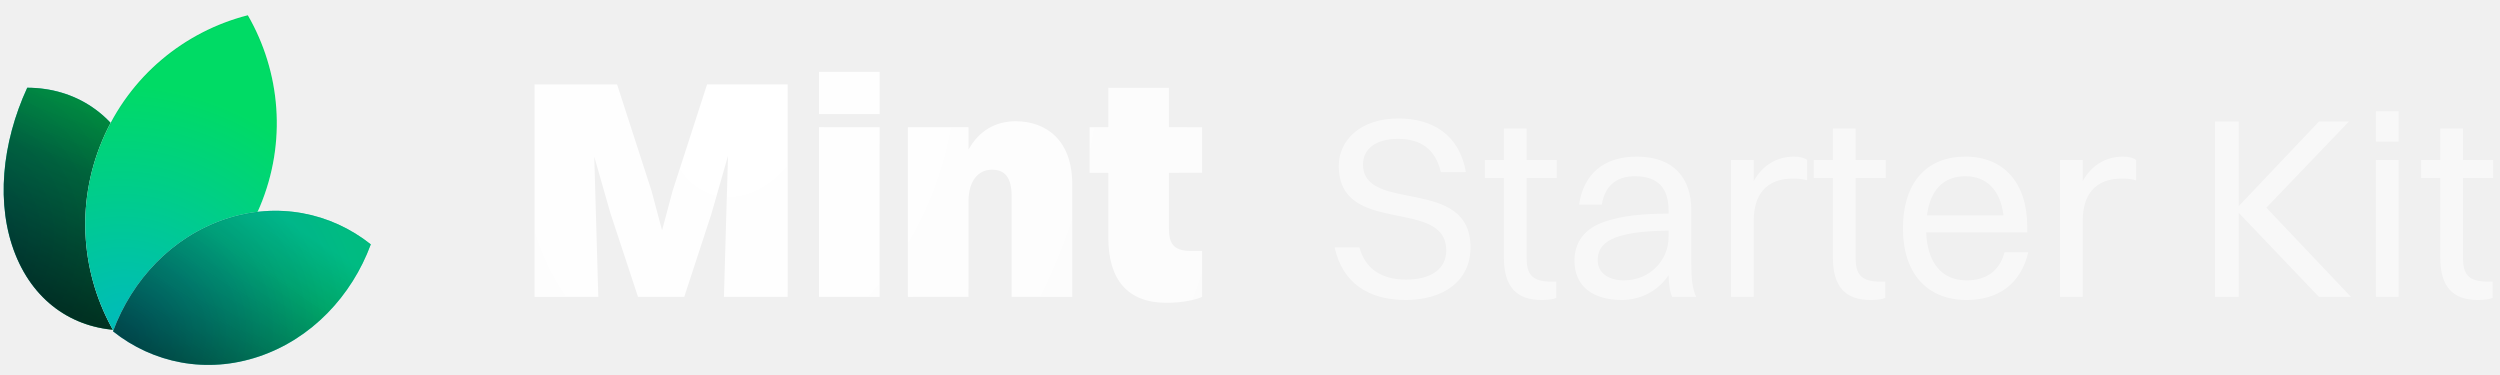
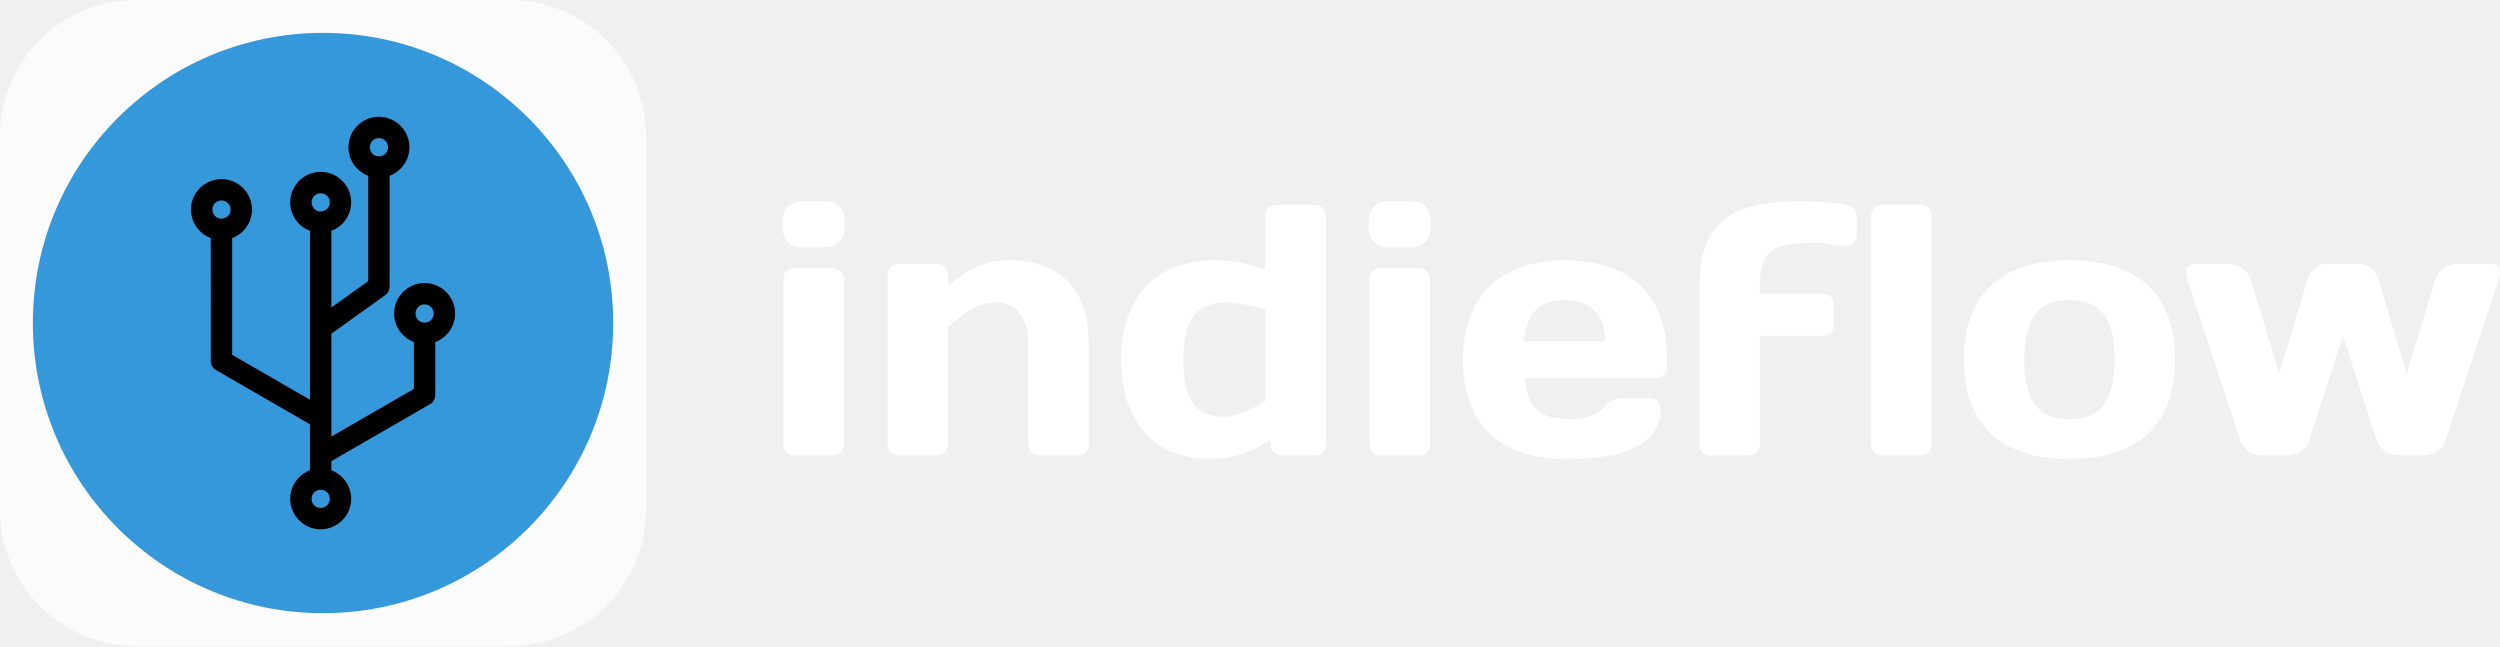
- <svg xmlns="http://www.w3.org/2000/svg" width="160" height="24" viewBox="0 0 160 24" fill="none">
-   <path d="M7.953 21.139C4.896 21.13 2.255 19.458 0.987 16.29C-0.28 13.121 0.109 9.163 1.744 5.615C4.801 5.624 7.442 7.296 8.71 10.465C9.977 13.633 9.588 17.591 7.953 21.139Z" fill="white" />
-   <path d="M7.953 21.139C4.896 21.13 2.255 19.458 0.987 16.29C-0.28 13.121 0.109 9.163 1.744 5.615C4.801 5.624 7.442 7.296 8.71 10.465C9.977 13.633 9.588 17.591 7.953 21.139Z" fill="url(#paint0_radial_115_109)" />
-   <path d="M7.953 21.139C4.896 21.13 2.255 19.458 0.987 16.29C-0.28 13.121 0.109 9.163 1.744 5.615C4.801 5.624 7.442 7.296 8.71 10.465C9.977 13.633 9.588 17.591 7.953 21.139Z" fill="black" fill-opacity="0.5" style="mix-blend-mode:hard-light" />
-   <path d="M7.953 21.139C4.896 21.13 2.255 19.458 0.987 16.29C-0.28 13.121 0.109 9.163 1.744 5.615C4.801 5.624 7.442 7.296 8.71 10.465C9.977 13.633 9.588 17.591 7.953 21.139Z" fill="url(#paint1_linear_115_109)" fill-opacity="0.5" style="mix-blend-mode:hard-light" />
-   <path d="M7.935 21.111C4.897 21.096 2.274 19.431 1.013 16.279C-0.248 13.124 0.136 9.182 1.762 5.643C4.8 5.659 7.423 7.324 8.684 10.476C9.945 13.63 9.561 17.572 7.935 21.111Z" stroke="url(#paint2_linear_115_109)" stroke-opacity="0.05" stroke-width="0.056" />
-   <path d="M7.31 21.257C11.354 20.221 14.884 17.375 16.628 13.236C18.373 9.097 17.945 4.587 15.86 0.976C11.816 2.012 8.287 4.858 6.542 8.998C4.797 13.137 5.225 17.646 7.31 21.257Z" fill="white" />
-   <path d="M7.31 21.257C11.354 20.221 14.884 17.375 16.628 13.236C18.373 9.097 17.945 4.587 15.86 0.976C11.816 2.012 8.287 4.858 6.542 8.998C4.797 13.137 5.225 17.646 7.31 21.257Z" fill="url(#paint3_radial_115_109)" />
-   <path d="M16.602 13.225C14.864 17.349 11.351 20.187 7.324 21.225C5.253 17.624 4.829 13.132 6.568 9.009C8.306 4.885 11.819 2.047 15.846 1.009C17.918 4.61 18.341 9.101 16.602 13.225Z" stroke="url(#paint4_linear_115_109)" stroke-opacity="0.05" stroke-width="0.056" />
-   <path d="M7.234 21.207C9.789 23.237 13.21 23.951 16.577 22.814C19.944 21.677 22.506 18.945 23.73 15.638C21.175 13.608 17.754 12.894 14.387 14.031C11.02 15.168 8.458 17.901 7.234 21.207Z" fill="white" />
-   <path d="M7.234 21.207C9.789 23.237 13.21 23.951 16.577 22.814C19.944 21.677 22.506 18.945 23.73 15.638C21.175 13.608 17.754 12.894 14.387 14.031C11.02 15.168 8.458 17.901 7.234 21.207Z" fill="url(#paint5_radial_115_109)" />
-   <path d="M7.234 21.207C9.789 23.237 13.21 23.951 16.577 22.814C19.944 21.677 22.506 18.945 23.73 15.638C21.175 13.608 17.754 12.894 14.387 14.031C11.02 15.168 8.458 17.901 7.234 21.207Z" fill="black" fill-opacity="0.2" style="mix-blend-mode:hard-light" />
-   <path d="M7.234 21.207C9.789 23.237 13.21 23.951 16.577 22.814C19.944 21.677 22.506 18.945 23.73 15.638C21.175 13.608 17.754 12.894 14.387 14.031C11.02 15.168 8.458 17.901 7.234 21.207Z" fill="url(#paint6_linear_115_109)" fill-opacity="0.5" style="mix-blend-mode:hard-light" />
-   <path d="M16.568 22.787C13.218 23.918 9.814 23.212 7.267 21.198C8.492 17.907 11.044 15.189 14.396 14.058C17.747 12.927 21.15 13.633 23.697 15.648C22.472 18.938 19.92 21.656 16.568 22.787Z" stroke="url(#paint7_linear_115_109)" stroke-opacity="0.05" stroke-width="0.056" />
-   <path d="M34.212 19V5.4H39.492L41.692 12.2L42.372 14.74L43.052 12.2L45.252 5.4H50.412V19H46.332L46.592 9.98L45.532 13.68L43.792 19H40.832L39.052 13.6L38.032 10.02L38.292 19H34.212ZM52.416 7.3V4.6H56.295V7.3H52.416ZM52.416 19V8.14H56.295V19H52.416ZM58.104 19V8.14H61.984V9.58C62.664 8.34 63.744 7.76 65.004 7.76C66.964 7.76 68.624 8.98 68.624 11.78V19H64.744V12.56C64.744 11.34 64.304 10.86 63.484 10.86C62.604 10.86 61.984 11.58 61.984 12.88V19H58.104ZM70.933 15.22V11.06H69.733V8.14H70.933V5.62H74.813V8.14H76.933V11.06H74.813V14.6C74.813 15.5 75.033 16.06 76.213 16.06H76.933V19C76.493 19.2 75.673 19.38 74.653 19.38C72.153 19.38 70.933 17.88 70.933 15.22Z" fill="url(#paint8_radial_115_109)" />
-   <path d="M87.232 10.519C87.232 13.687 94.112 11.229 94.112 15.832C94.112 17.994 92.364 19.198 89.971 19.198C87.562 19.198 85.912 18.093 85.417 15.832H87.001C87.364 17.169 88.371 17.895 89.987 17.895C91.671 17.895 92.561 17.152 92.561 16.03C92.561 12.598 85.681 15.155 85.681 10.618C85.681 9.001 87.034 7.582 89.509 7.582C91.671 7.582 93.403 8.621 93.816 11.014H92.215C91.868 9.529 90.912 8.886 89.476 8.886C88.057 8.886 87.232 9.529 87.232 10.519ZM96.25 16.476V11.393H95.029V10.239H96.25V8.226H97.702V10.239H99.632V11.393H97.702V16.476C97.702 17.532 98.015 18.026 99.302 18.026H99.599V19.066C99.434 19.148 99.071 19.198 98.659 19.198C97.025 19.198 96.25 18.323 96.25 16.476ZM102.516 13.093H101.064C101.345 11.162 102.615 10.024 104.76 10.024C107.103 10.024 108.242 11.393 108.242 13.44V16.888C108.242 17.895 108.324 18.521 108.555 19H107.021C106.856 18.654 106.806 18.142 106.79 17.614C106.047 18.72 104.859 19.198 103.803 19.198C101.988 19.198 100.767 18.357 100.767 16.69C100.767 15.486 101.427 14.611 102.714 14.182C103.902 13.786 105.107 13.687 106.79 13.671V13.473C106.79 12.053 106.13 11.278 104.628 11.278C103.374 11.278 102.698 11.971 102.516 13.093ZM102.252 16.657C102.252 17.465 102.929 17.944 103.952 17.944C105.569 17.944 106.79 16.674 106.79 15.172V14.759C103.061 14.793 102.252 15.585 102.252 16.657ZM110.787 19V10.239H112.239V11.591C112.833 10.519 113.774 10.024 114.83 10.024C115.176 10.024 115.49 10.107 115.655 10.239V11.542C115.407 11.46 115.094 11.427 114.747 11.427C112.998 11.427 112.239 12.515 112.239 14.1V19H110.787ZM117.305 16.476V11.393H116.084V10.239H117.305V8.226H118.757V10.239H120.688V11.393H118.757V16.476C118.757 17.532 119.071 18.026 120.358 18.026H120.655V19.066C120.49 19.148 120.127 19.198 119.714 19.198C118.081 19.198 117.305 18.323 117.305 16.476ZM129.809 16.145C129.33 18.192 127.862 19.198 125.865 19.198C123.324 19.198 121.79 17.482 121.79 14.627C121.79 11.658 123.324 10.024 125.783 10.024C128.258 10.024 129.743 11.723 129.743 14.512V14.875H123.275C123.357 16.838 124.281 17.944 125.865 17.944C127.103 17.944 127.977 17.35 128.291 16.145H129.809ZM125.783 11.278C124.38 11.278 123.539 12.152 123.324 13.786H128.225C128.027 12.169 127.152 11.278 125.783 11.278ZM131.843 19V10.239H133.295V11.591C133.889 10.519 134.829 10.024 135.885 10.024C136.232 10.024 136.545 10.107 136.71 10.239V11.542C136.463 11.46 136.149 11.427 135.803 11.427C134.054 11.427 133.295 12.515 133.295 14.1V19H131.843ZM141.763 19V7.78H143.281V13.192L148.413 7.78H150.327L145.047 13.291L150.459 19H148.413L143.281 13.621V19H141.763ZM152.06 9.067V7.12H153.512V9.067H152.06ZM152.06 19V10.239H153.512V19H152.06ZM156.178 16.476V11.393H154.957V10.239H156.178V8.226H157.63V10.239H159.56V11.393H157.63V16.476C157.63 17.532 157.943 18.026 159.23 18.026H159.527V19.066C159.362 19.148 158.999 19.198 158.587 19.198C156.953 19.198 156.178 18.323 156.178 16.476Z" fill="white" fill-opacity="0.55" />
-   <defs>
-     <radialGradient id="paint0_radial_115_109" cx="0" cy="0" r="1" gradientUnits="userSpaceOnUse" gradientTransform="translate(-3.00503 15.023) rotate(-10.029) scale(17.9572 17.784)">
-       <stop stop-color="#00B0BB" />
-       <stop offset="1" stop-color="#00DB65" />
-     </radialGradient>
-     <linearGradient id="paint1_linear_115_109" x1="7.39" y1="4.813" x2="1.63" y2="18.689" gradientUnits="userSpaceOnUse">
-       <stop stop-color="#18E299" />
-       <stop offset="1" />
-     </linearGradient>
-     <linearGradient id="paint2_linear_115_109" x1="7.948" y1="8.016" x2="1.761" y2="18.746" gradientUnits="userSpaceOnUse">
-       <stop />
-       <stop offset="1" stop-opacity="0" />
-     </linearGradient>
-     <radialGradient id="paint3_radial_115_109" cx="0" cy="0" r="1" gradientUnits="userSpaceOnUse" gradientTransform="translate(8.11404 20.8822) rotate(-75.7542) scale(21.6246 23.7772)">
-       <stop stop-color="#00BBBB" />
-       <stop offset="0.713" stop-color="#00DB65" />
-     </radialGradient>
-     <linearGradient id="paint4_linear_115_109" x1="7.602" y1="5.871" x2="15.556" y2="16.372" gradientUnits="userSpaceOnUse">
-       <stop />
-       <stop offset="1" stop-opacity="0" />
-     </linearGradient>
-     <radialGradient id="paint5_radial_115_109" cx="0" cy="0" r="1" gradientUnits="userSpaceOnUse" gradientTransform="translate(7.84537 21.5181) rotate(-20.3525) scale(18.5603 17.32)">
-       <stop stop-color="#00B0BB" />
-       <stop offset="1" stop-color="#00DB65" />
-     </radialGradient>
-     <linearGradient id="paint6_linear_115_109" x1="16.808" y1="13.007" x2="10.041" y2="22.994" gradientUnits="userSpaceOnUse">
-       <stop stop-color="#00B1BC" />
-       <stop offset="1" />
-     </linearGradient>
-     <linearGradient id="paint7_linear_115_109" x1="16.808" y1="13.007" x2="14.169" y2="23.841" gradientUnits="userSpaceOnUse">
-       <stop />
-       <stop offset="1" stop-opacity="0" />
-     </linearGradient>
-     <radialGradient id="paint8_radial_115_109" cx="0" cy="0" r="1" gradientUnits="userSpaceOnUse" gradientTransform="translate(47.2781 7) rotate(19.0047) scale(67.5582 85.7506)">
-       <stop stop-color="white" />
-       <stop offset="1" stop-color="white" stop-opacity="0.5" />
-     </radialGradient>
-   </defs>
+ <svg xmlns="http://www.w3.org/2000/svg" version="1.1" xml:space="preserve" viewBox="73 200.5 390.74 100.98">
+   <defs> </defs>
+   <g transform="matrix(4.207315 0 0 4.207315 123.4878 250.9878)">
+     <path style="stroke: none; stroke-width: 0; stroke-dasharray: none; stroke-linecap: butt; stroke-dashoffset: 0; stroke-linejoin: miter; stroke-miterlimit: 4; fill: rgb(255,255,255); fill-rule: nonzero; opacity: 0.75;" transform=" translate(-12, -12)" d="M 5.072 0 C 2.262 0 0 2.262 0 5.072 L 0 18.928 C 0 21.738 2.262 24 5.072 24 L 18.928 24 C 21.738 24 24 21.738 24 18.928 L 24 5.072 C 24 2.262 21.738 0 18.928 0 L 5.072 0 z M 12 5 C 15.872 5 19 8.128 19 12 C 19 15.872 15.872 19 12 19 C 8.128 19 5 15.872 5 12 C 5 8.128 8.128 5 12 5 z" stroke-linecap="round" />
+   </g>
+   <g transform="matrix(1 0 0 1 330.0458 254.1046)" style="">
+     <path fill="#ffffff" opacity="1" d="M-126.83 17.58C-125.87 17.58-125.15 16.85-125.15 15.90L-125.15-10.01C-125.15-10.96-125.87-11.69-126.83-11.69L-132.93-11.69C-133.88-11.69-134.60-10.96-134.60-10.01L-134.60 15.90C-134.60 16.85-133.88 17.58-132.93 17.58ZM-134.72-18.07C-134.72-16.11-133.54-14.93-131.58-14.93L-128.17-14.93C-126.21-14.93-125.03-16.11-125.03-18.07L-125.03-19.02C-125.03-20.98-126.21-22.15-128.17-22.15L-131.58-22.15C-133.54-22.15-134.72-20.98-134.72-19.02Z" />
+     <path fill="#ffffff" opacity="1" d="M-96.33 15.90C-96.33 16.85-95.60 17.58-94.65 17.58L-88.55 17.58C-87.60 17.58-86.87 16.85-86.87 15.90L-86.87 0.23C-86.87-9.06-92.02-12.92-99.29-12.92C-103.49-12.92-106.29-11.13-108.86-8.95L-108.86-10.68C-108.86-11.63-109.59-12.36-110.54-12.36L-116.64-12.36C-117.59-12.36-118.32-11.63-118.32-10.68L-118.32 15.90C-118.32 16.85-117.59 17.58-116.64 17.58L-110.54 17.58C-109.59 17.58-108.86 16.85-108.86 15.90L-108.86-2.40C-106.85-4.41-104.27-6.32-101.53-6.32C-98.45-6.32-96.33-4.41-96.33 0.23Z" />
+     <path fill="#ffffff" opacity="1" d="M-65.77 11.54C-70.25 11.54-72.10 8.79-72.10 2.64C-72.10-3.57-70.25-6.32-65.21-6.32C-63.82-6.32-61.58-5.92-59.28-5.20L-59.28 9.07C-61.24 10.30-63.76 11.54-65.77 11.54ZM-68.01 18.14C-64.04 18.14-60.96 16.85-58.44 15.06L-58.44 15.90C-58.44 16.85-57.72 17.58-56.77 17.58L-51.50 17.58C-50.55 17.58-49.83 16.85-49.83 15.90L-49.83-19.91C-49.83-20.86-50.55-21.59-51.50-21.59L-57.60-21.59C-58.56-21.59-59.28-20.86-59.28-19.91L-59.28-11.52C-61.58-12.25-63.82-12.92-67.17-12.92C-75.90-12.92-81.83-7.66-81.83 2.64C-81.83 12.88-75.96 18.14-68.01 18.14Z" />
+     <path fill="#ffffff" opacity="1" d="M-35.22 17.58C-34.27 17.58-33.54 16.85-33.54 15.90L-33.54-10.01C-33.54-10.96-34.27-11.69-35.22-11.69L-41.32-11.69C-42.27-11.69-43.00-10.96-43.00-10.01L-43.00 15.90C-43.00 16.85-42.27 17.58-41.32 17.58ZM-43.11-18.07C-43.11-16.11-41.94-14.93-39.98-14.93L-36.56-14.93C-34.61-14.93-33.43-16.11-33.43-18.07L-33.43-19.02C-33.43-20.98-34.61-22.15-36.56-22.15L-39.98-22.15C-41.94-22.15-43.11-20.98-43.11-19.02Z" />
+     <path fill="#ffffff" opacity="1" d="M1.82 5.49C2.78 5.49 3.50 4.76 3.50 3.81L3.50 2.25C3.50-7.60-2.48-12.92-12.45-12.92C-22.35-12.92-28.39-7.43-28.39 2.64C-28.39 12.77-22.41 18.14-12.45 18.14C-3.49 18.14 2.50 16.12 2.50 10.30C2.50 9.35 1.77 8.63 0.82 8.63L-3.27 8.63C-4.67 8.63-5.67 9.19-6.40 10.08C-7.35 11.26-9.42 11.93-11.77 11.93C-16.36 11.93-18.38 9.97-18.77 5.49ZM-12.45-6.71C-8.30-6.71-6.29-4.47-6.12-0.27L-18.82-0.27C-18.60-4.47-16.47-6.71-12.45-6.71Z" />
+     <path fill="#ffffff" opacity="1" d="M8.54 15.90C8.54 16.85 9.27 17.58 10.22 17.58L16.32 17.58C17.27 17.58 18.00 16.85 18.00 15.90L18.00-1.11L27.90-1.11C28.85-1.11 29.58-1.84 29.58-2.79L29.58-6.04C29.58-6.99 28.85-7.71 27.90-7.71L18.00-7.71L18.00-8.16C18.00-14.21 19.40-15.66 26.73-15.66C28.18-15.66 29.24-15.21 30.47-15.21L31.48-15.21C32.43-15.21 33.16-15.94 33.16-16.89L33.16-19.91C33.16-20.75 32.43-21.42 31.48-21.59C29.80-21.93 26.73-22.15 24.21-22.15C12.46-22.15 8.54-18.23 8.54-8.16Z" />
+     <path fill="#ffffff" opacity="1" d="M43.18 17.58C44.13 17.58 44.86 16.85 44.86 15.90L44.86-19.91C44.86-20.86 44.13-21.59 43.18-21.59L37.08-21.59C36.13-21.59 35.40-20.86 35.40-19.91L35.40 15.90C35.40 16.85 36.13 17.58 37.08 17.58Z" />
+     <path fill="#ffffff" opacity="1" d="M66.40 11.93C61.64 11.93 59.35 9.19 59.35 2.58C59.35-4.02 61.64-6.71 66.40-6.71C71.16-6.71 73.45-4.02 73.45 2.58C73.45 9.19 71.16 11.93 66.40 11.93ZM66.40-12.92C55.82-12.92 49.89-7.71 49.89 2.58C49.89 12.88 55.82 18.14 66.40 18.14C76.98 18.14 82.91 12.88 82.91 2.58C82.91-7.71 76.98-12.92 66.40-12.92Z" />
+     <path fill="#ffffff" opacity="1" d="M106.75-12.36C105.18-12.36 104.06-11.41 103.61-9.95L99.19 4.76L94.72-9.95C94.21-11.52 92.65-12.36 91.02-12.36L85.93-12.36C84.64-12.36 84.36-11.35 84.81-9.95L93.09 15.17C93.60 16.68 95.11 17.58 96.56 17.58L100.42 17.58C101.82 17.58 103.39 16.68 103.89 15.17L109.15-1.11L114.41 15.17C114.92 16.68 116.48 17.58 117.88 17.58L121.74 17.58C123.20 17.58 124.71 16.68 125.21 15.17L133.50-9.95C133.94-11.35 133.66-12.36 132.38-12.36L127.28-12.36C125.66-12.36 124.09-11.52 123.59-9.95L119.11 4.76L114.69-9.95C114.25-11.41 113.13-12.36 111.56-12.36Z" />
+   </g>
+   <g transform="matrix(1.17838 0 0 1.17838 123.4878 250.9878)">
+     <path style="stroke: none; stroke-width: 0; stroke-dasharray: none; stroke-linecap: butt; stroke-dashoffset: 0; stroke-linejoin: miter; stroke-miterlimit: 4; fill: rgb(52,152,219); fill-rule: nonzero; opacity: 1;" transform=" translate(-49.5605, -48.8145)" d="M 88.048 48.812 C 88.048 70.07 70.815 87.3 49.56 87.3 c -21.255 0 -38.487 -17.23 -38.487 -38.488 c 0 -21.253 17.232 -38.483 38.487 -38.483 C 70.815 10.329 88.048 27.559 88.048 48.812 z" stroke-linecap="round" />
+   </g>
+   <g transform="matrix(0.6686116 0 0 0.6686116 123.4878 250.9878)">
+     <path style="stroke: none; stroke-width: 0; stroke-dasharray: none; stroke-linecap: butt; stroke-dashoffset: 0; stroke-linejoin: miter; stroke-miterlimit: 4; fill: rgb(0,0,0); fill-rule: nonzero; opacity: 1;" transform=" translate(-49.99748, -49.99581)" d="m 49.477 88.965 h -0.055 c -0.582 0.008 -1.105 0.242 -1.48 0.613 l -0.008 0.008 c -0.379 0.379 -0.613 0.91 -0.613 1.508 c 0 0.594 0.234 1.129 0.613 1.508 l 0.008 0.008 c 0.379 0.379 0.91 0.613 1.508 0.613 c 0.594 0 1.129 -0.234 1.508 -0.613 l 0.008 -0.008 c 0.379 -0.379 0.613 -0.91 0.613 -1.508 c 0 -0.594 -0.234 -1.129 -0.613 -1.508 l -0.008 -0.008 c -0.371 -0.375 -0.895 -0.605 -1.48 -0.613 z m -23.219 -72.621 c 1.961 0 3.742 0.801 5.031 2.09 c 1.301 1.289 2.098 3.074 2.098 5.039 c 0 1.961 -0.801 3.742 -2.09 5.031 l -0.008 0.008 c -0.711 0.711 -1.574 1.273 -2.531 1.633 v 27.277 l 18.191 10.504 v -39.473 c -0.957 -0.363 -1.82 -0.922 -2.531 -1.633 l -0.008 -0.008 c -1.289 -1.289 -2.09 -3.07 -2.09 -5.031 s 0.801 -3.742 2.09 -5.031 l 0.008 -0.008 c 1.289 -1.289 3.07 -2.09 5.031 -2.09 c 1.961 0 3.742 0.801 5.031 2.09 l 0.008 0.008 c 1.289 1.289 2.09 3.07 2.09 5.031 s -0.801 3.742 -2.09 5.031 l -0.008 0.008 c -0.711 0.711 -1.574 1.273 -2.531 1.633 v 17.902 l 8.613 -6.16 v -24.617 c -0.957 -0.363 -1.82 -0.922 -2.531 -1.633 l -0.008 -0.008 c -1.293 -1.297 -2.09 -3.078 -2.09 -5.031 c 0 -1.957 0.801 -3.738 2.09 -5.031 l 0.008 -0.008 c 1.297 -1.293 3.078 -2.09 5.031 -2.09 c 1.957 0 3.738 0.801 5.031 2.09 l 0.008 0.008 c 1.293 1.297 2.09 3.078 2.09 5.031 s -0.801 3.738 -2.09 5.031 l -0.008 0.008 c -0.715 0.711 -1.574 1.273 -2.531 1.633 v 25.891 c -0.008 0.781 -0.371 1.547 -1.055 2.031 l -12.559 8.984 v 24.047 l 19.293 -11.137 v -10.957 c -0.957 -0.363 -1.82 -0.922 -2.531 -1.633 l -0.008 -0.008 c -1.289 -1.289 -2.09 -3.07 -2.09 -5.031 s 0.801 -3.742 2.09 -5.031 l 0.008 -0.008 c 1.289 -1.289 3.07 -2.09 5.031 -2.09 c 1.961 0 3.742 0.801 5.031 2.09 l 0.008 0.008 c 1.289 1.289 2.09 3.07 2.09 5.031 s -0.801 3.742 -2.09 5.031 l -0.008 0.008 c -0.711 0.711 -1.574 1.273 -2.531 1.633 v 12.391 c -0.012 0.859 -0.461 1.699 -1.262 2.156 l -23.031 13.297 v 2.133 c 0.957 0.363 1.816 0.922 2.531 1.633 l 0.008 0.008 c 1.293 1.297 2.09 3.078 2.09 5.031 c 0 1.953 -0.801 3.738 -2.09 5.031 l -0.008 0.008 c -1.297 1.293 -3.078 2.09 -5.031 2.09 s -3.738 -0.801 -5.031 -2.09 l -0.008 -0.008 c -1.293 -1.297 -2.09 -3.078 -2.09 -5.031 c 0 -1.957 0.801 -3.738 2.09 -5.031 l 0.008 -0.008 c 0.715 -0.711 1.578 -1.273 2.531 -1.633 v -10.742 l -21.934 -12.66 c -0.801 -0.461 -1.25 -1.297 -1.25 -2.156 l -0.012 -28.707 c -0.957 -0.363 -1.82 -0.922 -2.531 -1.633 l -0.008 -0.008 c -1.289 -1.289 -2.09 -3.07 -2.09 -5.031 c 0 -1.969 0.801 -3.75 2.09 -5.039 l 0.168 -0.152 c 1.277 -1.199 2.992 -1.938 4.875 -1.938 z m 1.512 5.621 c -0.383 -0.383 -0.918 -0.621 -1.512 -0.621 c -0.551 0 -1.051 0.203 -1.426 0.535 l -0.082 0.086 c -0.383 0.383 -0.621 0.918 -0.621 1.508 c 0 0.594 0.234 1.129 0.617 1.512 c 0.383 0.383 0.918 0.617 1.512 0.617 s 1.129 -0.234 1.512 -0.617 c 0.383 -0.383 0.617 -0.918 0.617 -1.512 c 0 -0.59 -0.238 -1.125 -0.621 -1.508 z m 23.195 -1.695 c -0.383 -0.383 -0.918 -0.617 -1.512 -0.617 s -1.129 0.234 -1.512 0.617 c -0.383 0.383 -0.617 0.918 -0.617 1.512 s 0.234 1.129 0.617 1.512 c 0.383 0.383 0.918 0.617 1.512 0.617 s 1.129 -0.234 1.512 -0.617 c 0.383 -0.383 0.617 -0.918 0.617 -1.512 s -0.234 -1.129 -0.617 -1.512 z m 13.609 -12.879 c -0.379 -0.379 -0.91 -0.613 -1.508 -0.613 c -0.594 0 -1.129 0.234 -1.508 0.613 l -0.008 0.008 c -0.379 0.379 -0.613 0.91 -0.613 1.508 c 0 0.594 0.234 1.129 0.613 1.508 l 0.008 0.008 c 0.379 0.379 0.91 0.613 1.508 0.613 c 0.594 0 1.129 -0.234 1.508 -0.613 l 0.008 -0.008 c 0.379 -0.379 0.613 -0.91 0.613 -1.508 c 0 -0.594 -0.234 -1.129 -0.613 -1.508 z m 10.684 38.863 c -0.383 -0.383 -0.918 -0.617 -1.512 -0.617 s -1.129 0.234 -1.512 0.617 c -0.383 0.383 -0.617 0.918 -0.617 1.512 s 0.234 1.129 0.617 1.512 c 0.383 0.383 0.918 0.617 1.512 0.617 s 1.129 -0.234 1.512 -0.617 c 0.383 -0.383 0.617 -0.918 0.617 -1.512 s -0.234 -1.129 -0.617 -1.512 z" stroke-linecap="round" />
+   </g>
</svg>
